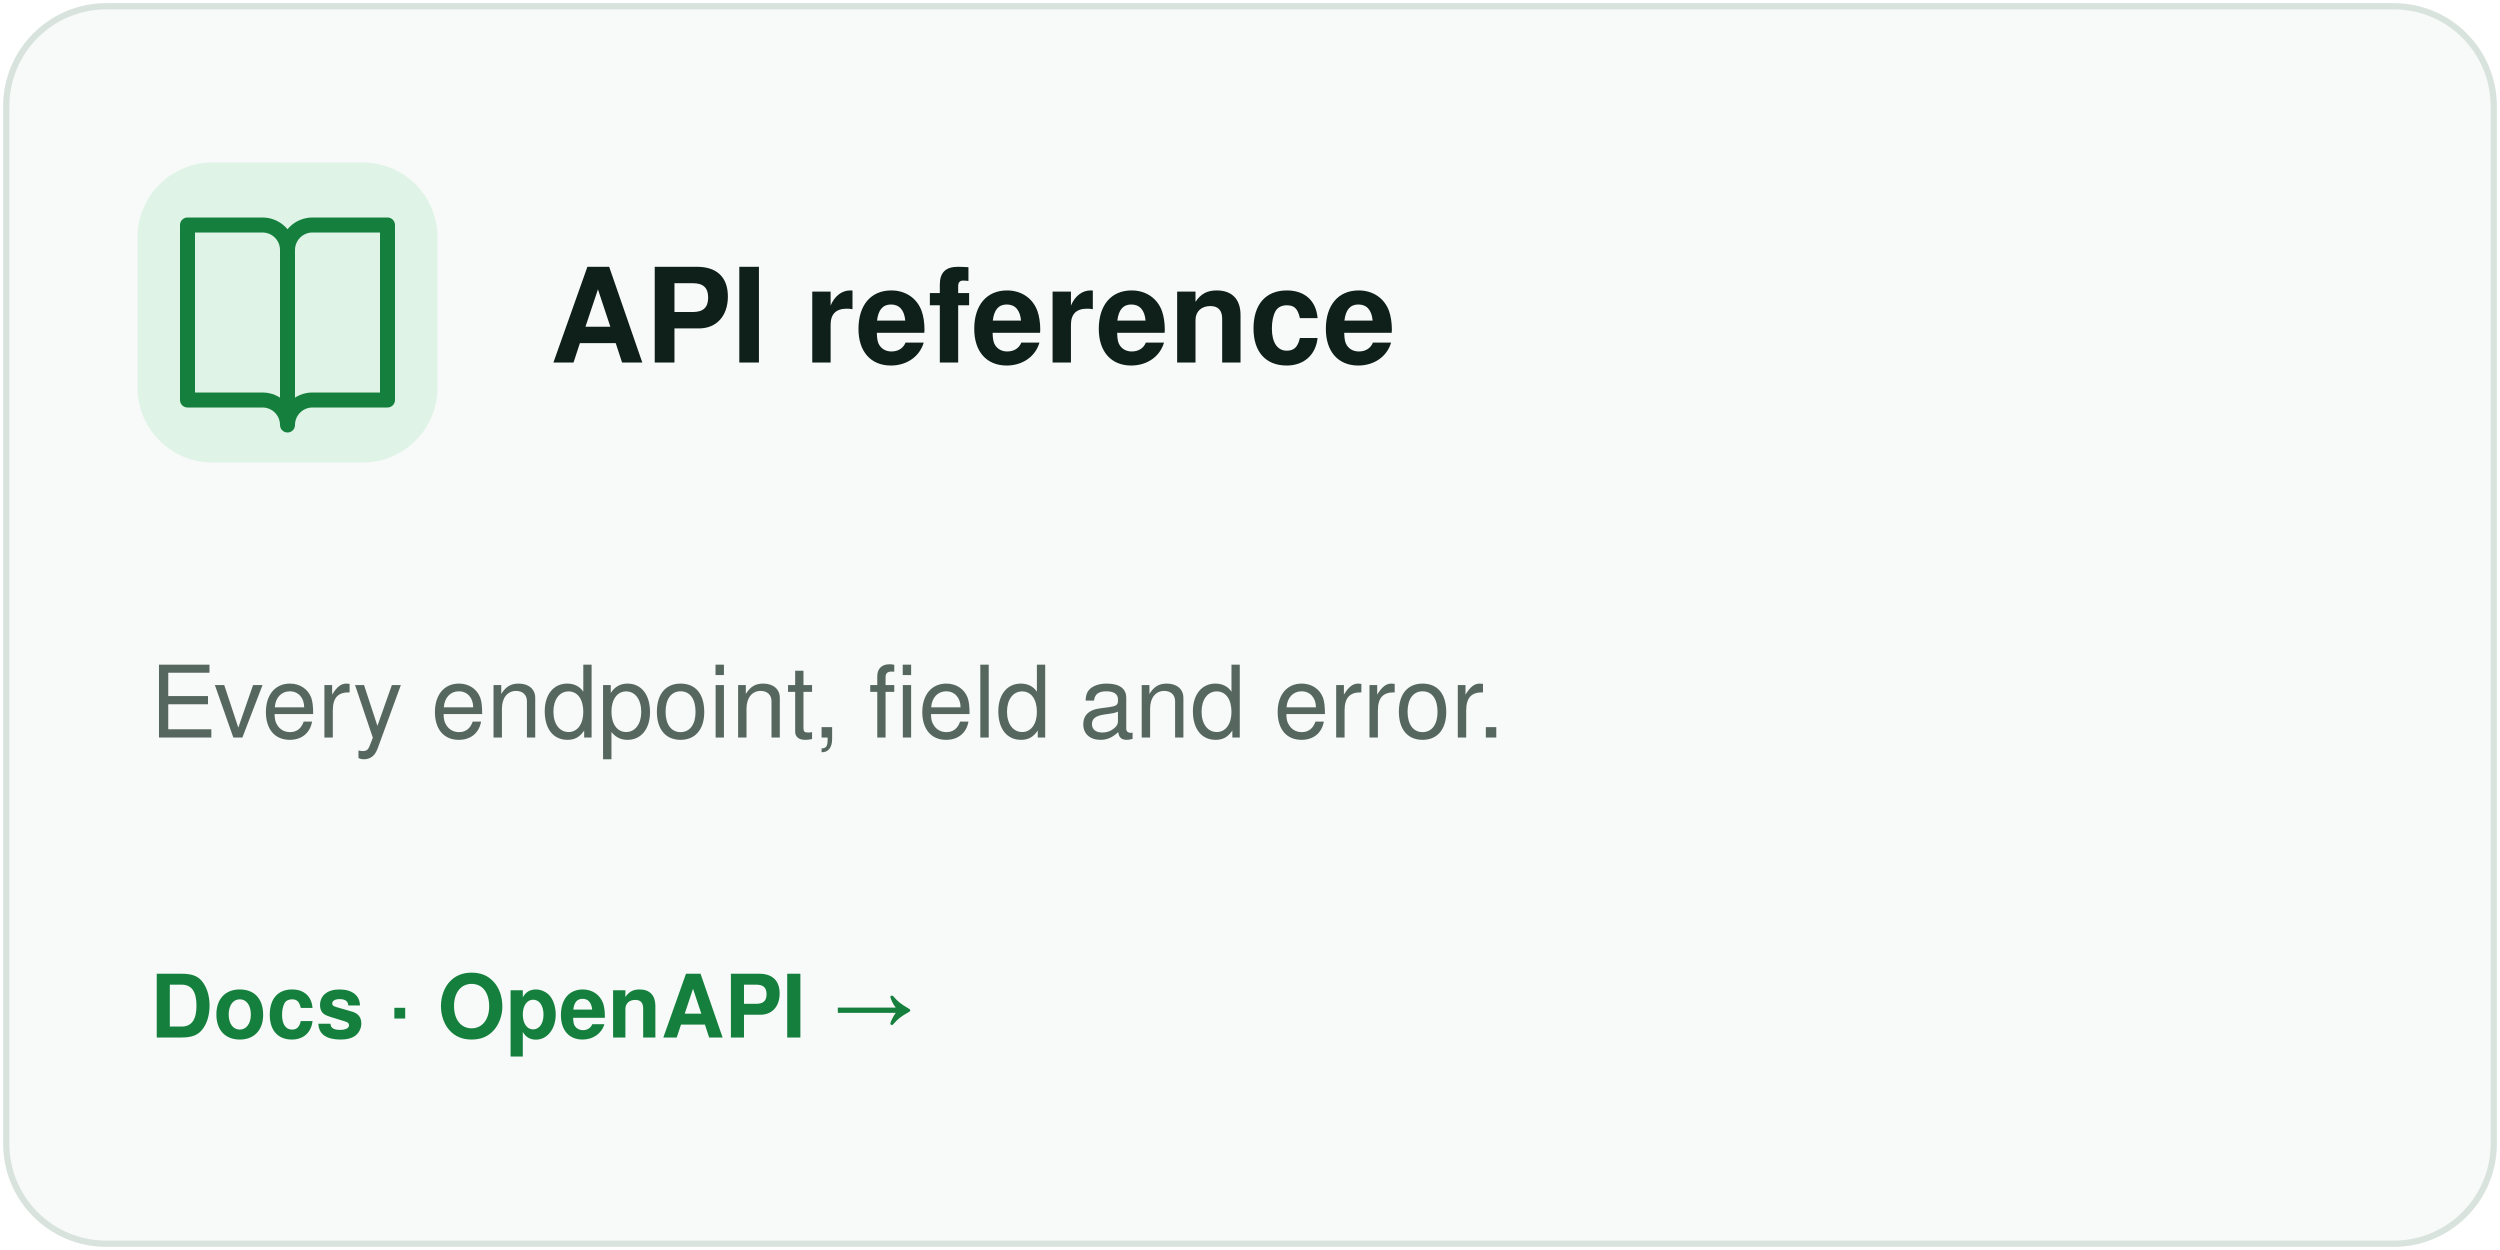
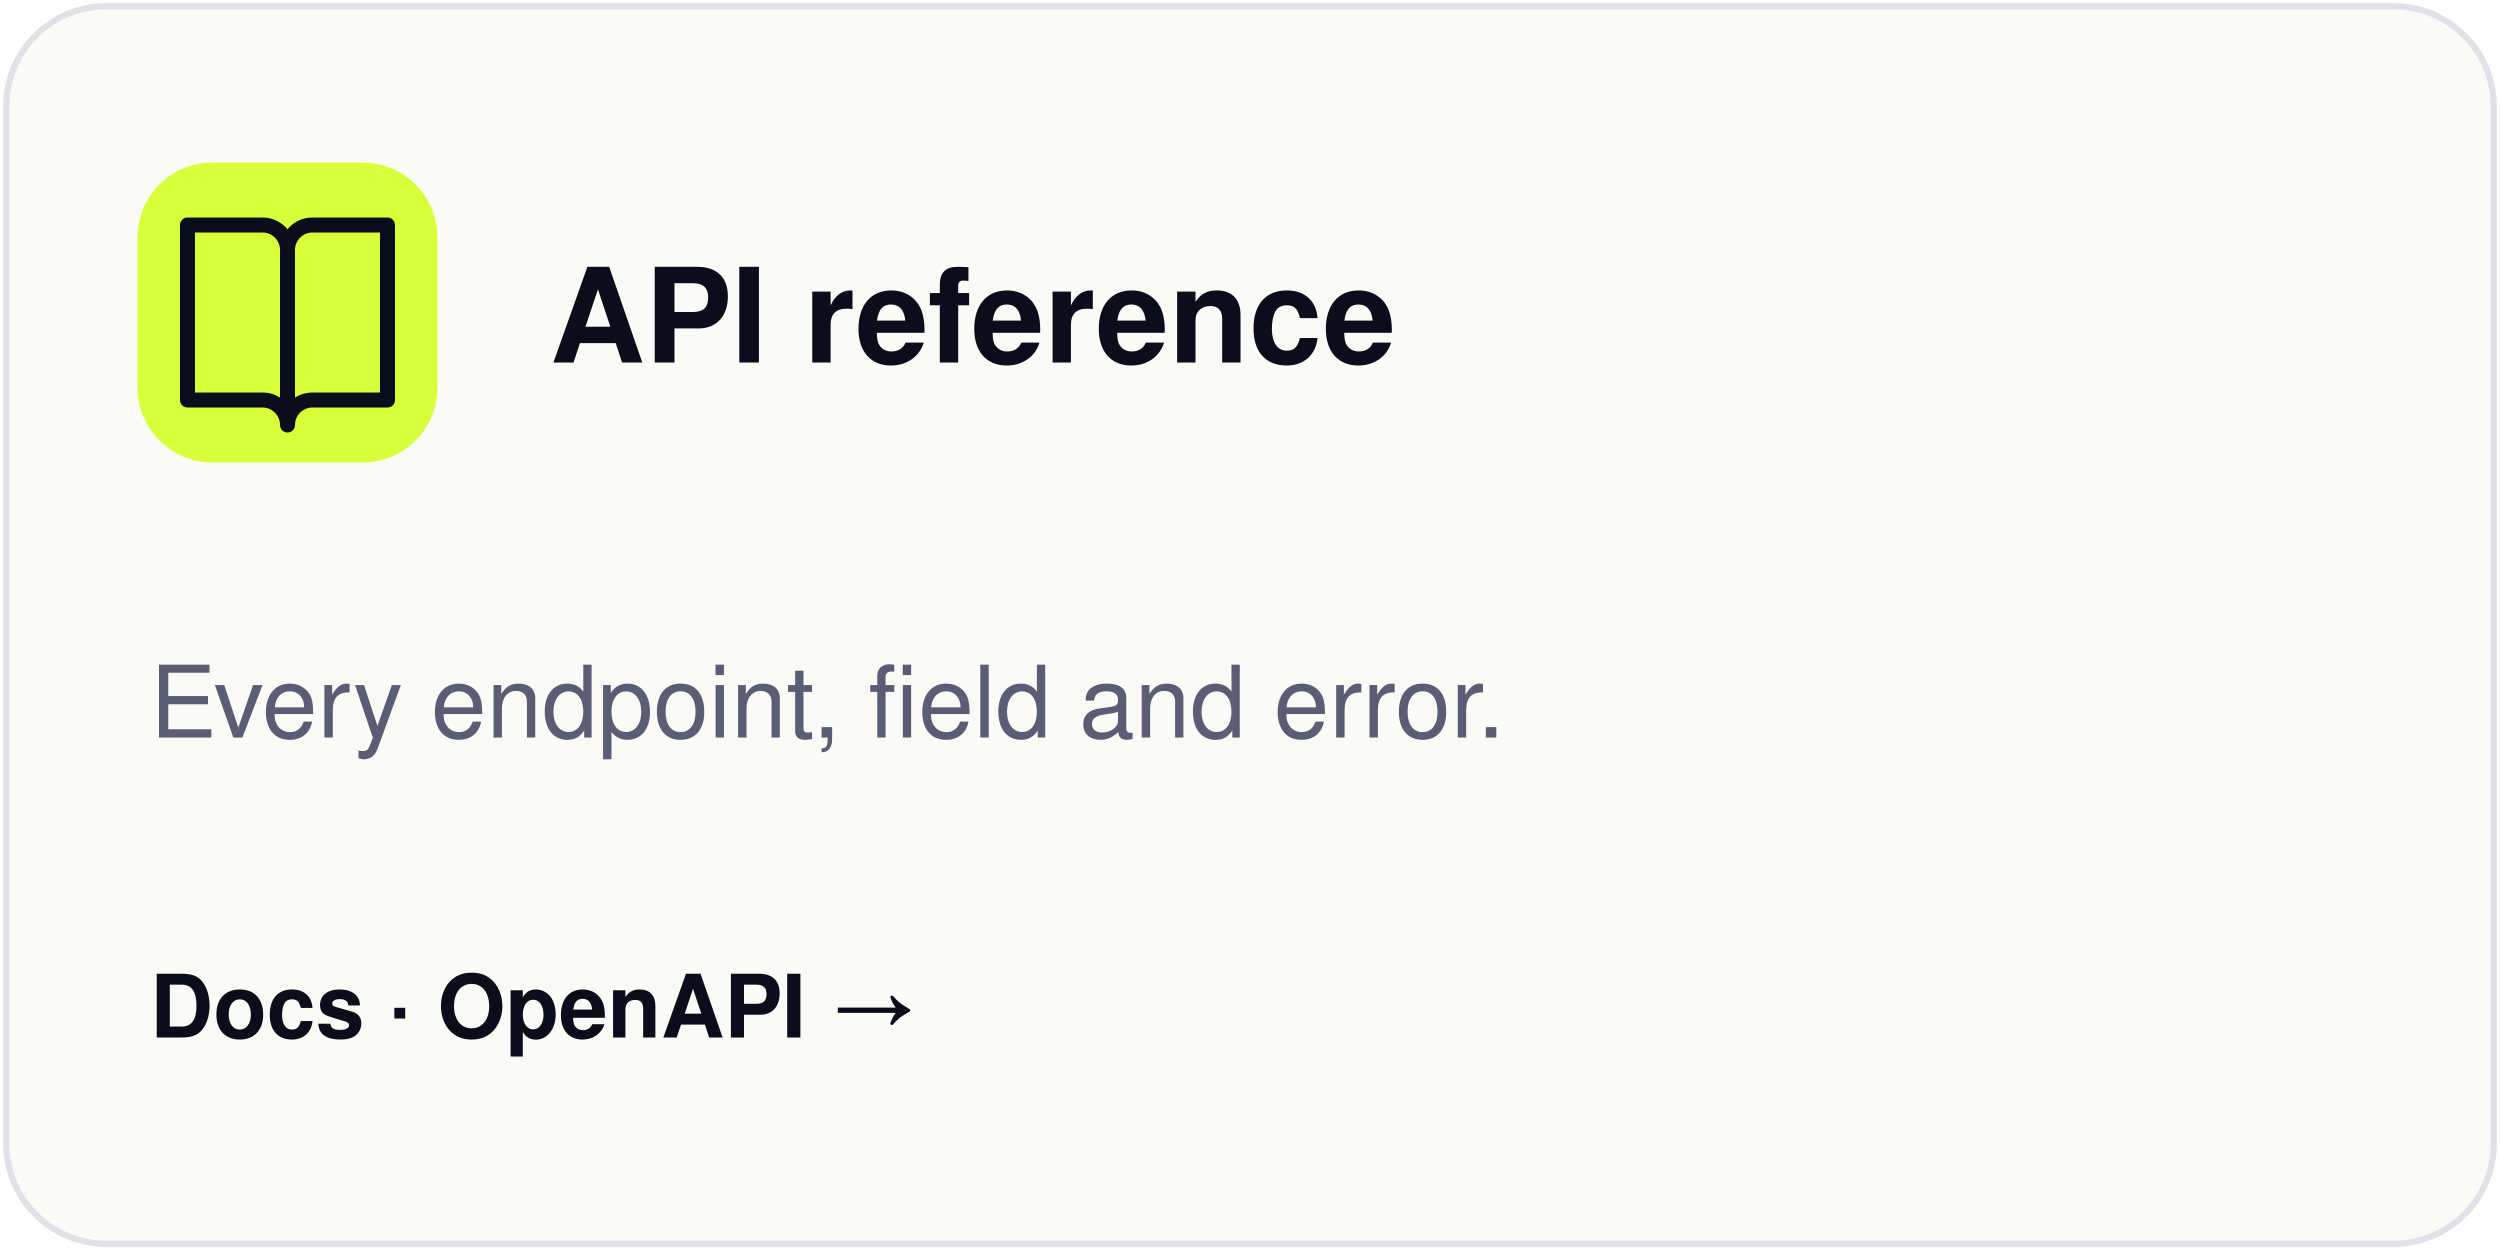
<svg xmlns="http://www.w3.org/2000/svg" width="400" height="200" viewBox="0 0 400 200" role="img" aria-label="API reference: Every endpoint, field and error.">
-   <rect x="1" y="1" width="398" height="198" rx="16" fill="#f7faf8" stroke="#d9e3de" />
-   <rect x="22" y="26" width="48" height="48" rx="12" fill="#dff3e7" />
+   <rect x="1" y="1" width="398" height="198" rx="16" fill="#FAFAF7" stroke="#E1E2E8" />
+   <rect x="22" y="26" width="48" height="48" rx="12" fill="#D7FF3A" />
  <g transform="translate(0,0)">
-     <path d="M30 36h12a4 4 0 0 1 4 4v28a4 4 0 0 0-4-4H30zM62 36H50a4 4 0 0 0-4 4v28a4 4 0 0 1 4-4h12z" fill="none" stroke="#15803d" stroke-width="2.4" stroke-linejoin="round" />
+     <path d="M30 36h12a4 4 0 0 1 4 4v28a4 4 0 0 0-4-4H30zM62 36H50a4 4 0 0 0-4 4v28a4 4 0 0 1 4-4h12z" fill="none" stroke="#0B0D1A" stroke-width="2.4" stroke-linejoin="round" />
  </g>
-   <text x="88" y="58" font-family="-apple-system, BlinkMacSystemFont, 'Segoe UI', Helvetica, Arial, sans-serif" font-size="21" font-weight="700" fill="#0f1f19">API reference</text>
-   <text x="24" y="118" font-family="-apple-system, BlinkMacSystemFont, 'Segoe UI', Helvetica, Arial, sans-serif" font-size="16" fill="#56675f">Every endpoint, field and error.</text>
-   <text x="24" y="166" font-family="-apple-system, BlinkMacSystemFont, 'Segoe UI', Helvetica, Arial, sans-serif" font-size="14" font-weight="600" fill="#15803d">Docs · OpenAPI  →</text>
+   <text x="88" y="58" font-family="-apple-system, BlinkMacSystemFont, 'Segoe UI', Helvetica, Arial, sans-serif" font-size="21" font-weight="700" fill="#0B0D1A">API reference</text>
+   <text x="24" y="118" font-family="-apple-system, BlinkMacSystemFont, 'Segoe UI', Helvetica, Arial, sans-serif" font-size="16" fill="#5A5D74">Every endpoint, field and error.</text>
+   <text x="24" y="166" font-family="-apple-system, BlinkMacSystemFont, 'Segoe UI', Helvetica, Arial, sans-serif" font-size="14" font-weight="600" fill="#0B0D1A">Docs · OpenAPI  →</text>
</svg>
